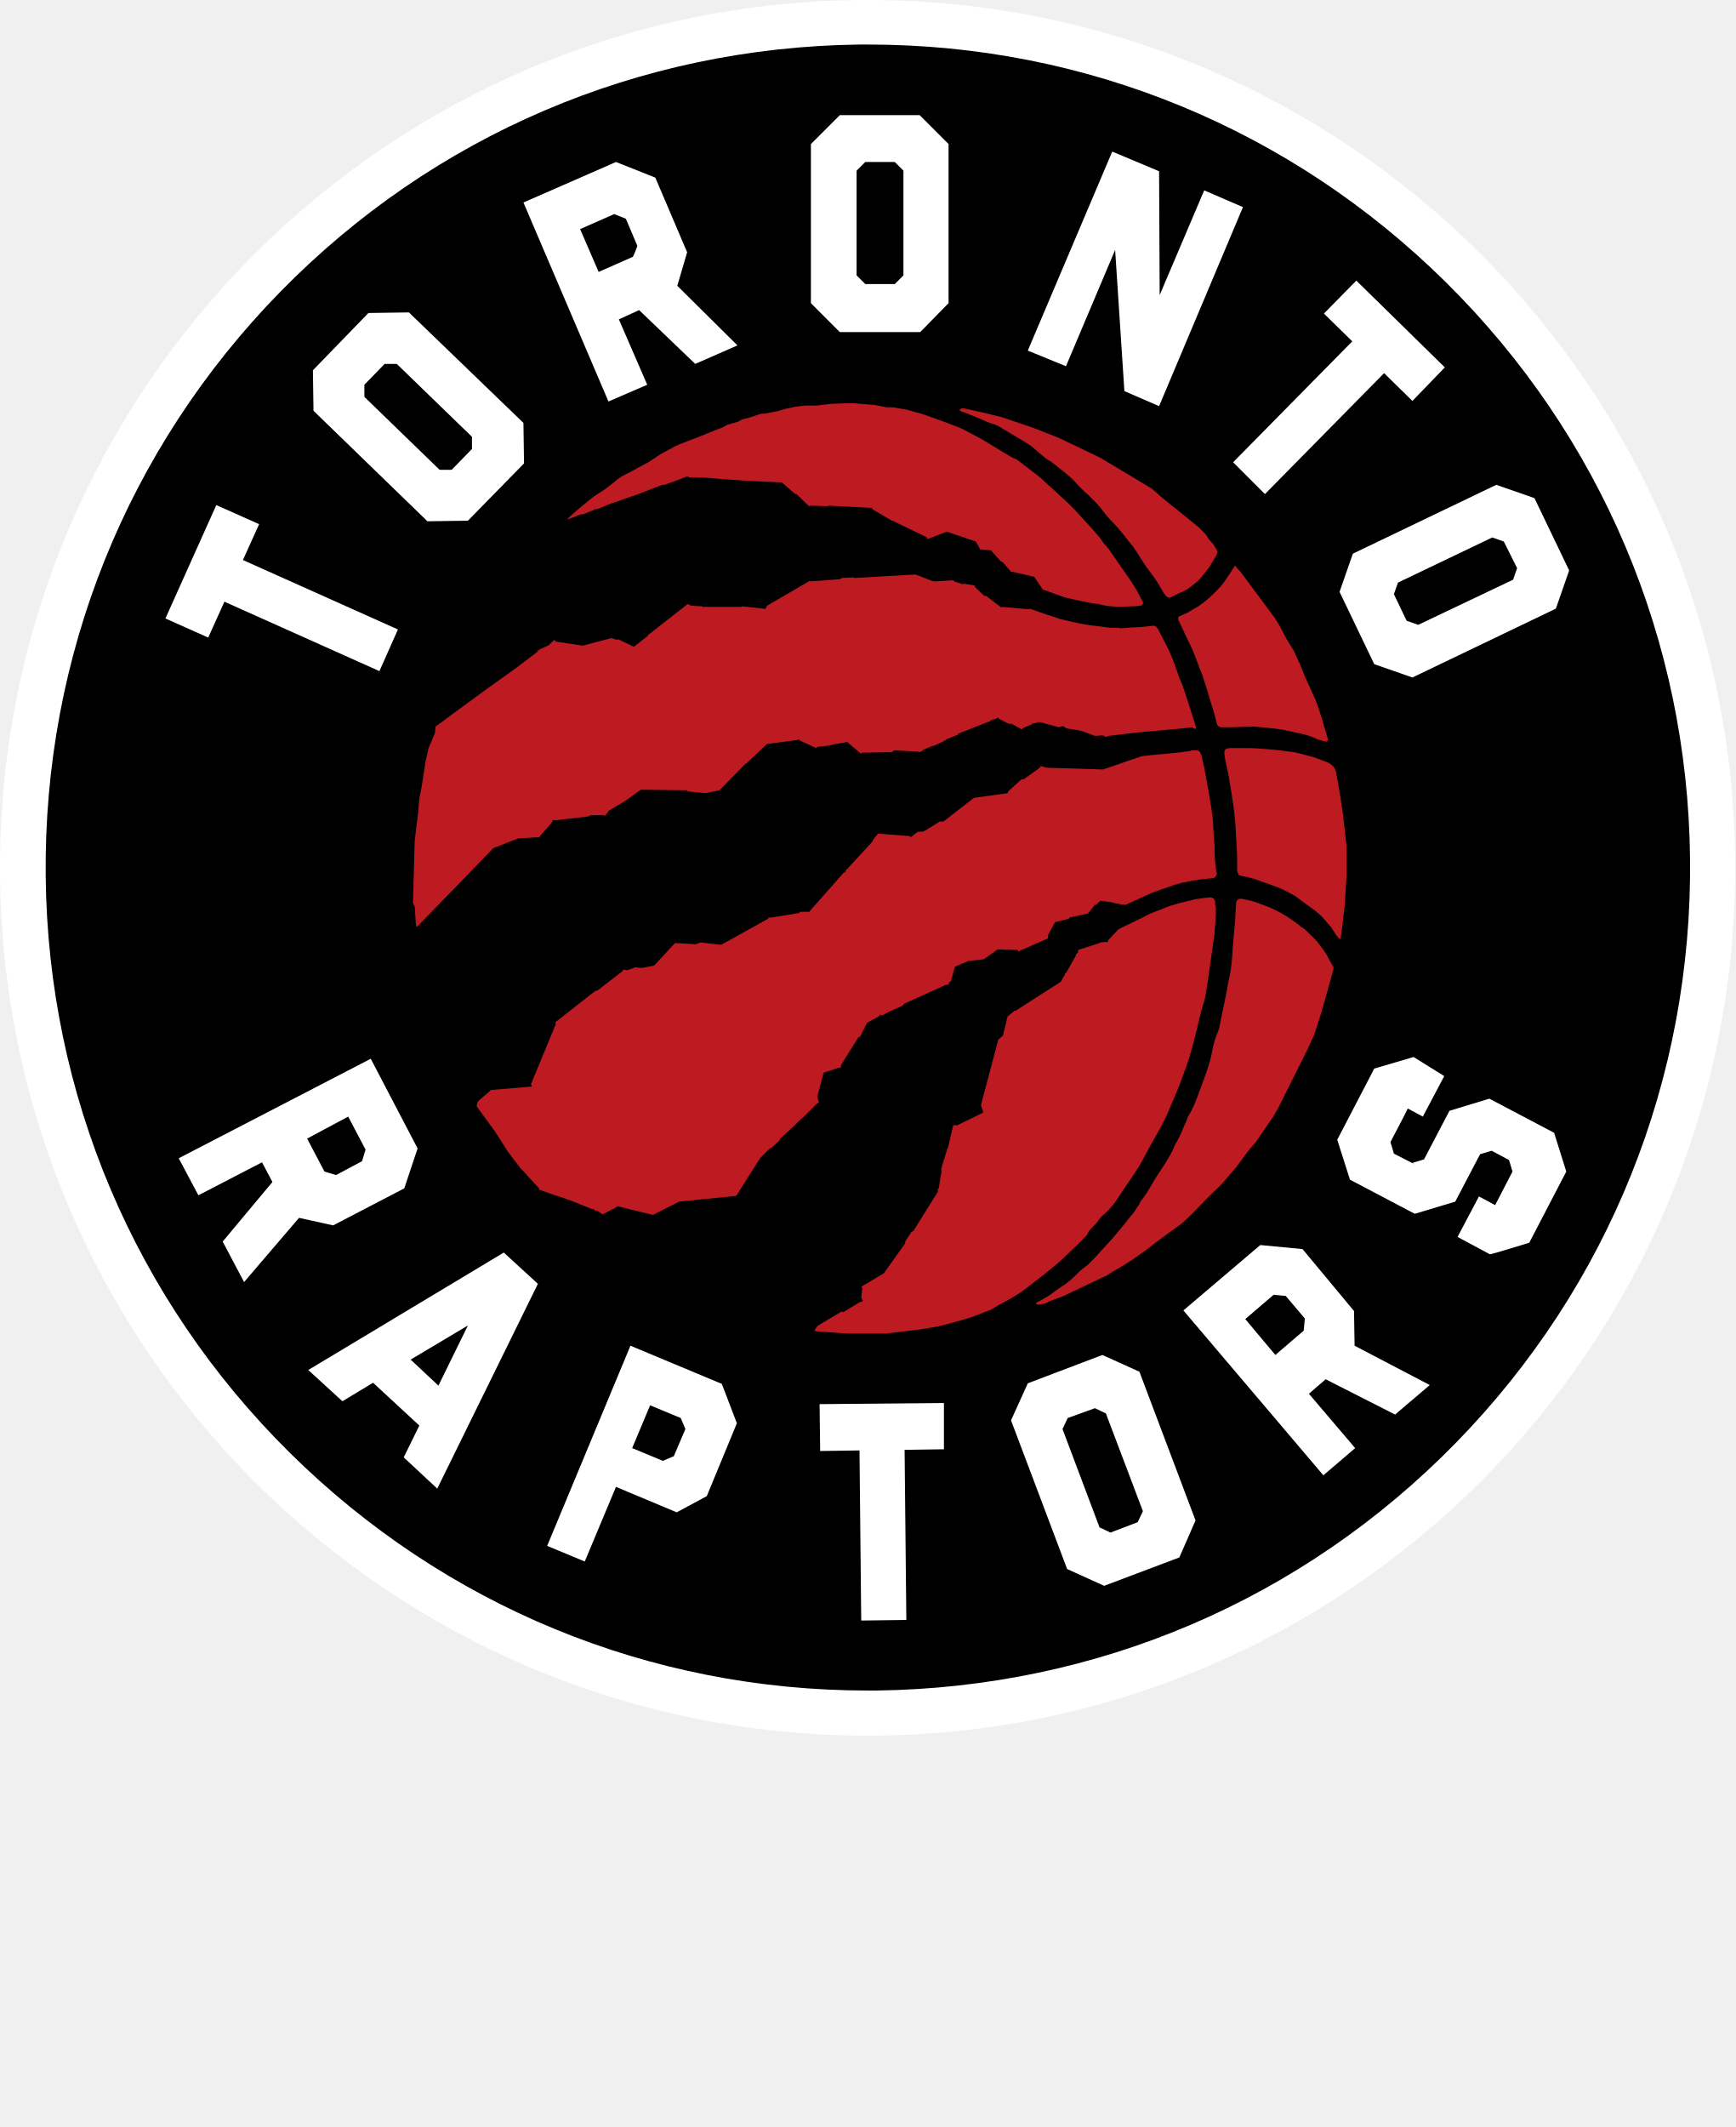
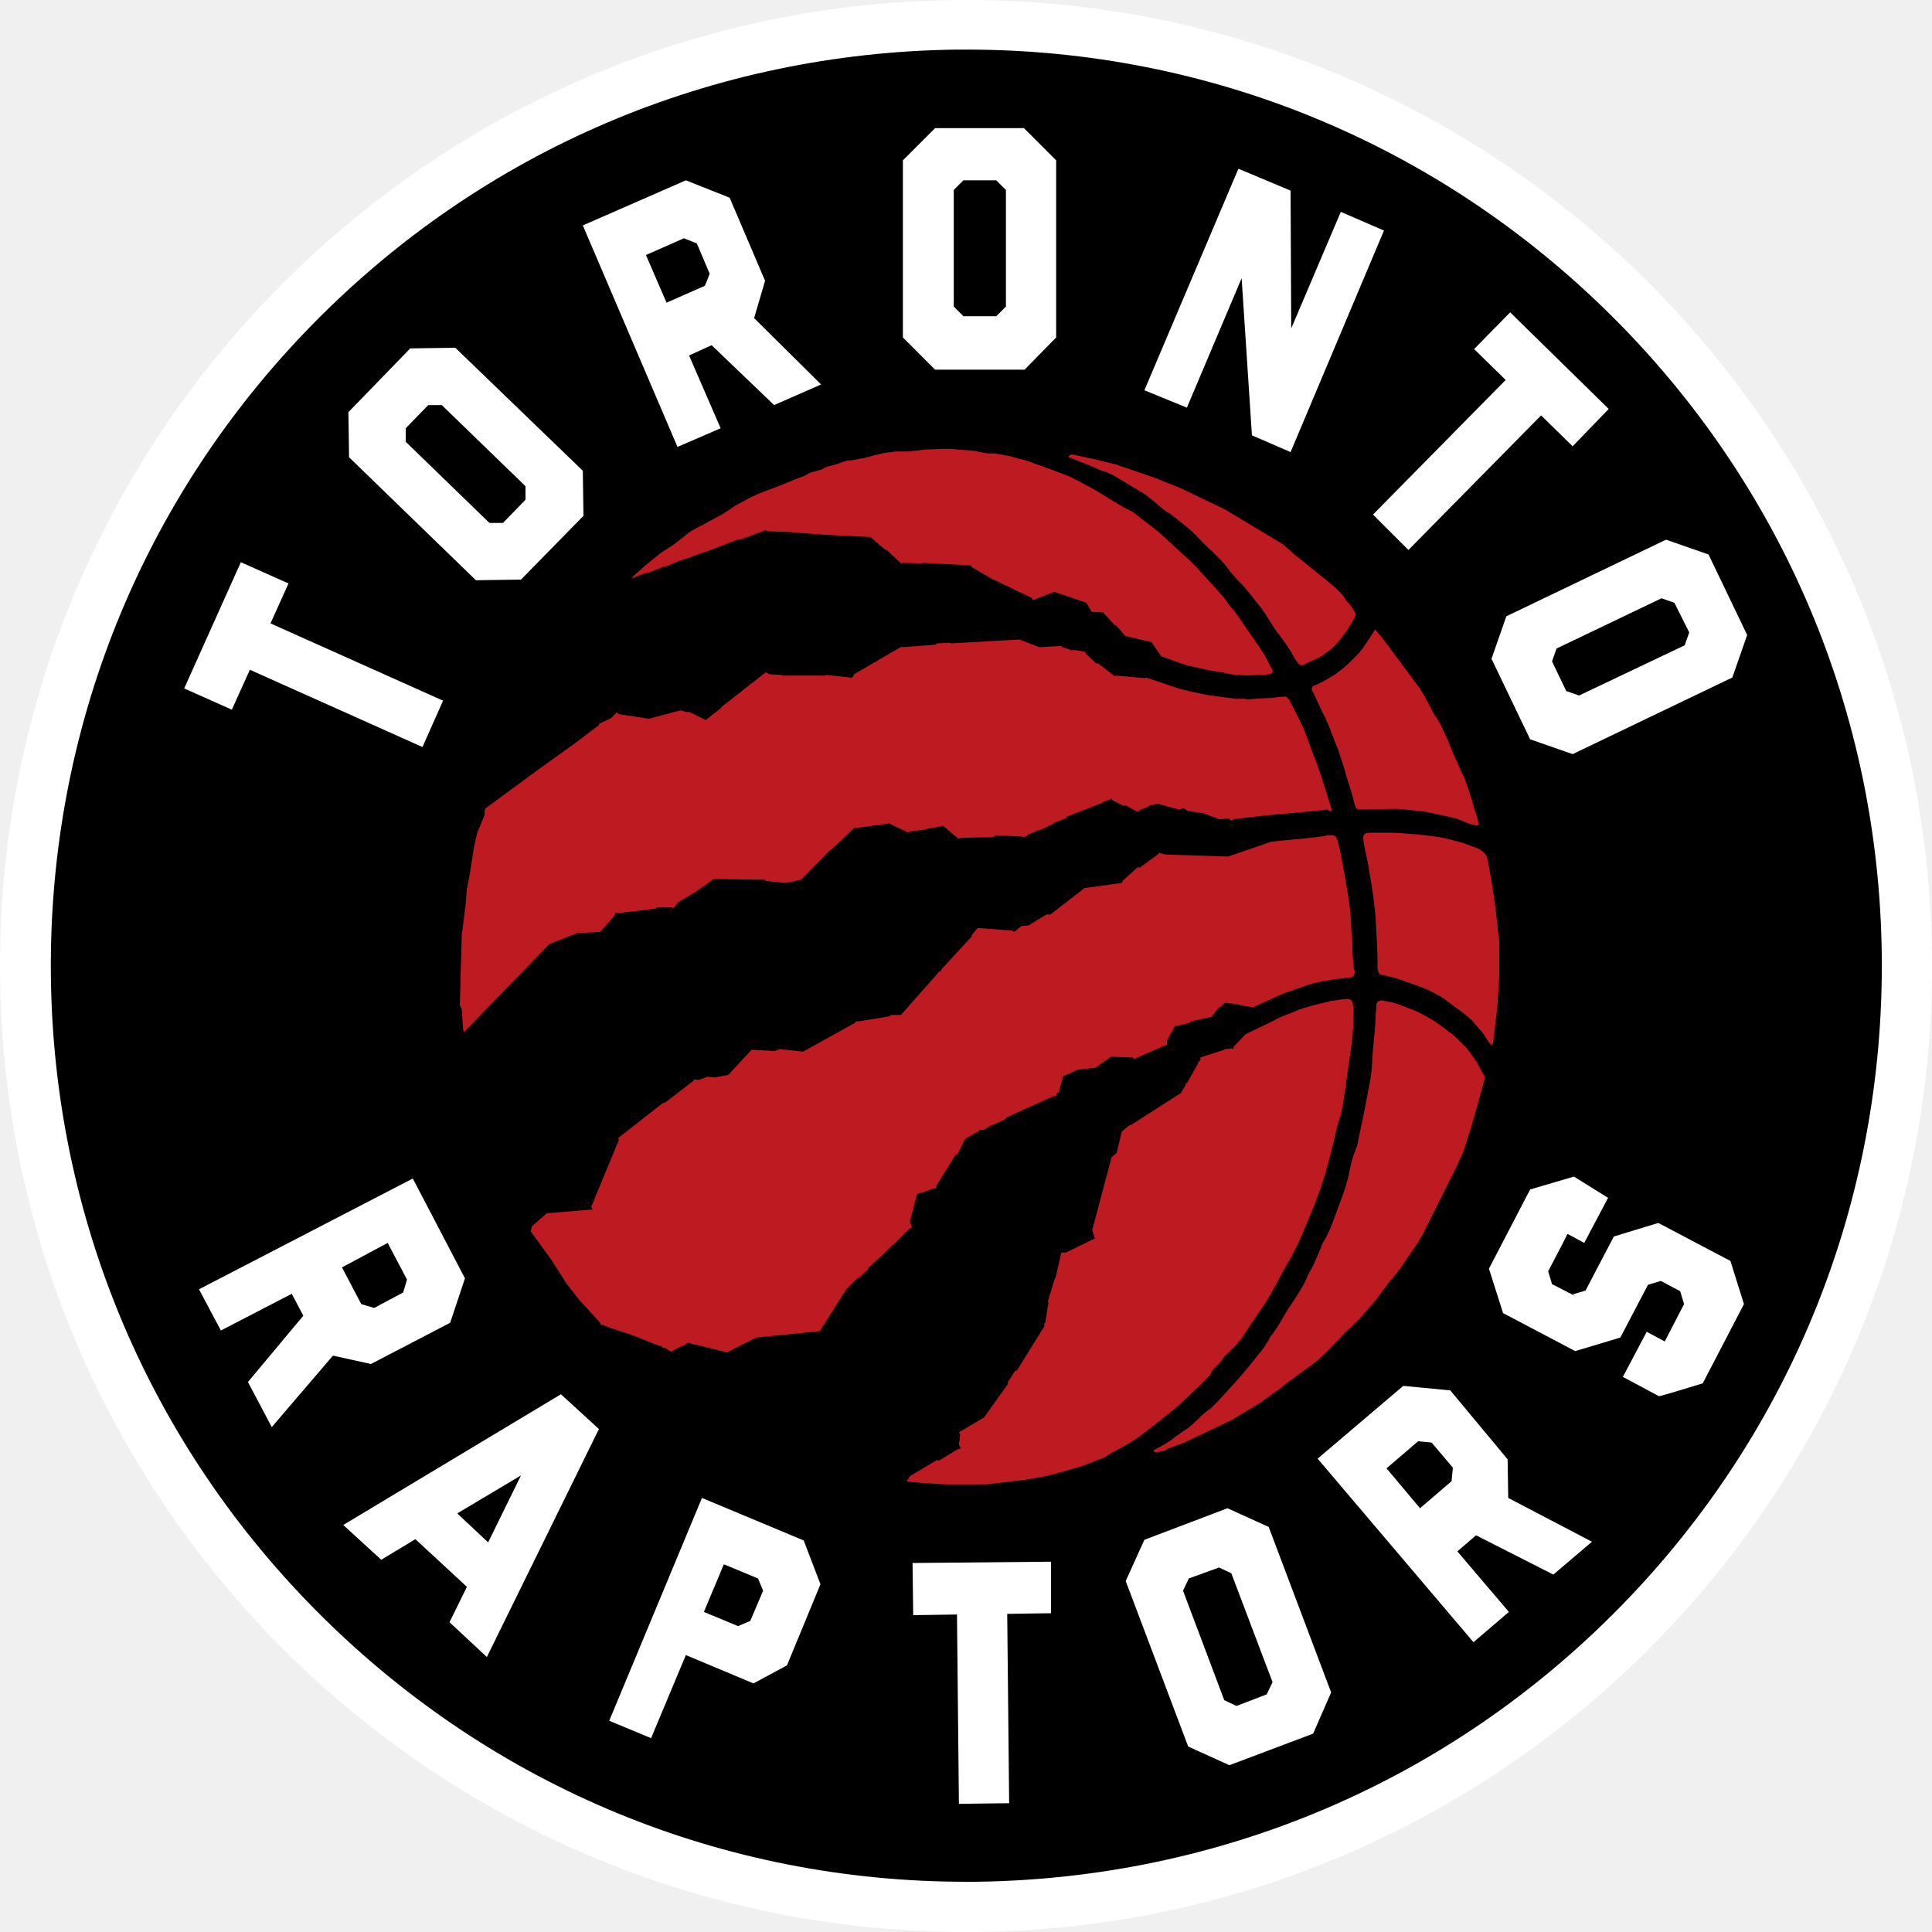
- <svg xmlns="http://www.w3.org/2000/svg" id="Layer" viewBox="0 0 420 514.7">
+ <svg xmlns="http://www.w3.org/2000/svg" id="Layer" viewBox="0 0 420 420">
  <defs>
-     <style>
-       .cls-1, .cls-2, .cls-3 {
-         stroke-width: 0px;
-       }
- 
-       .cls-2 {
-         fill: #fff;
-       }
- 
-       .cls-3 {
-         fill: #bd1b21;
-       }
-     </style>
+     <style>.cls-2,.cls-3{stroke-width:0}.cls-2{fill:#fff}.cls-3{fill:#bd1b21}</style>
  </defs>
-   <path class="cls-2" d="m420,210c0,115.92-94.08,210-210,210S0,325.92,0,210,94.08,0,210,0s210,94.08,210,210" />
-   <path class="cls-1" d="m210,409.08c-52.78,0-102.34-20.44-139.86-57.54-37.52-37.1-58.52-86.66-59.08-139.44-.56-53.2,19.6-103.46,56.7-141.4C105,32.62,154.7,11.48,207.9,10.78h2.24c52.78,0,102.34,20.44,139.86,57.54,37.52,37.1,58.52,86.66,59.08,139.44.56,53.2-19.6,103.46-56.7,141.4-37.24,38.08-86.94,59.22-140.14,59.92-.84,0-1.54,0-2.24,0" />
-   <g>
-     <path class="cls-2" d="m229.6,73.36l-6.86,7h-19.46l-7-7v-38.5l7-7h19.32l7,7v38.5Zm-20.16-34.16l-2.1,2.1v25.34l2.1,2.1h7.14l2.1-2.1v-25.34l-2.1-2.1h-7.14Z" />
-     <path class="cls-2" d="m341.88,163.94l-9.24-3.22-8.4-17.5,3.22-9.24,34.72-16.66,9.24,3.22,8.4,17.5-3.22,9.24-34.72,16.66Zm22.12-32.9l-2.8-.98-22.82,10.92-.98,2.8,3.08,6.44,2.8.98,22.96-10.92.98-2.8-3.22-6.44Z" />
-     <path class="cls-2" d="m126.7,102.34l.14,9.8-13.58,13.86-9.8.14-27.58-26.74-.14-9.8,13.44-13.86,9.8-.14,27.72,26.74Zm-38.5-9.24v2.94l18.2,17.64h2.94l4.9-5.04v-2.94l-18.2-17.64h-2.94l-4.9,5.04Z" />
-     <polygon class="cls-2" points="300.86 50.12 280.56 98.28 272.16 94.64 269.92 60.48 258.02 88.62 248.78 84.84 269.22 36.68 280.56 41.44 280.7 71.4 291.48 46.06 300.86 50.12" />
-     <path class="cls-2" d="m166.32,61.04l-2.38,8.12,14.56,14.42-10.22,4.48-13.58-13.02-4.9,2.24,6.86,15.82-9.38,4.06-20.58-48.16,22.4-9.8,9.52,3.78,7.7,18.06Zm-21.42,4.76l8.26-3.64c.14,0,1.12-2.66,1.12-2.66l-2.8-6.58-2.8-1.12-8.26,3.64,4.48,10.36Z" />
-     <polygon class="cls-2" points="341.88 97.02 335.02 90.3 306.18 119.56 298.48 111.86 327.32 82.6 320.46 75.88 328.3 67.9 349.72 88.9 341.88 97.02" />
-     <polygon class="cls-2" points="62.72 126.84 58.8 135.52 96.32 152.32 91.84 162.4 54.32 145.6 50.4 154.28 40.04 149.66 52.36 122.22 62.72 126.84" />
-     <path class="cls-2" d="m349.58,260.4l-5.18,9.8-3.64-1.96-.98,1.96-3.22,6.16.84,2.8,5.18,2.66-.7-.42,2.8-.84,6.16-11.76,9.66-2.94,15.68,8.26,2.94,9.38-8.96,17.22s-9.52,2.94-9.52,2.8l-7.84-4.2,5.18-9.8,3.92,2.1,4.2-8.12-.84-2.8-4.2-2.24-2.8.84-6.02,11.48-9.8,2.94h0l-15.68-8.26-3.08-9.66,8.96-17.22,9.52-2.8,7.42,4.62Z" />
-     <path class="cls-2" d="m80.64,296.52l-8.26-1.82-13.3,15.54-5.18-9.8,12.04-14.42-2.52-4.76-15.4,7.98-4.76-8.96,46.48-24.08,11.34,21.7-3.22,9.66-17.22,8.96Zm-6.3-21l4.2,7.98,2.8.84,6.3-3.36.84-2.8-4.2-7.98-9.94,5.32Z" />
-     <path class="cls-2" d="m149.1,359.8l-7.56,18.06-9.1-3.78,20.16-48.44,22.12,9.24,3.64,9.52-7.28,17.64-7.28,3.92-14.7-6.16Zm3.92-9.38l7.42,3.08,2.66-1.12,2.8-6.58-1.12-2.66-7.42-3.08-4.34,10.36Z" />
-     <polygon class="cls-2" points="228.48 350.7 218.96 350.84 219.38 392 208.46 392.14 208.04 350.98 198.52 351.12 198.38 339.78 228.48 339.5 228.48 350.7" />
-     <path class="cls-2" d="m289.38,367.92l-3.92,8.96-18.2,6.86-8.96-4.06-13.58-35.98,4.06-8.96,18.06-6.86,8.96,4.06,13.58,35.98Zm-30.94-24.78l-1.26,2.66,8.96,23.8,2.66,1.26,6.58-2.52,1.26-2.66-8.96-23.66-2.66-1.26-6.58,2.38Z" />
-     <path class="cls-2" d="m327.74,317.24l.14,8.4,18.2,9.52-8.4,7.14-16.8-8.54-4.06,3.5,11.2,13.16-7.7,6.58-33.88-39.9,18.62-15.82,10.22.98,12.46,14.98Zm-19.04,10.64l6.86-5.88.28-2.94-4.62-5.46-2.94-.28-6.86,5.88,7.28,8.68Z" />
-     <path class="cls-2" d="m105.84,360.22l-8.12-7.56,3.78-7.7-11.2-10.36-7.42,4.48-8.26-7.56,47.32-28.42,8.26,7.56-24.36,49.56Zm.28-24.92l7.14-14.56-13.86,8.26,6.72,6.3Z" />
-   </g>
-   <g>
-     <path class="cls-3" d="m250.74,315.28c.14.28.28.42.42.42.56,0,1.82-.28,1.82-.28l1.12-.56,3.36-1.26,8.26-3.92,1.4-.7.7-.28.84-.56,1.4-.84,1.68-.98,2.24-1.4,3.92-2.8,1.96-1.54,2.66-1.96,2.52-1.82,1.12-.84,1.68-1.54,1.68-1.68,2.8-2.94,3.22-3.08,3.64-4.2,1.96-2.66.7-.98,2.24-2.66,4.2-6.16,1.12-1.96,2.8-5.6,1.54-3.08,2.8-5.6,1.54-3.36,1.68-5.18s1.96-6.86,2.94-10.5c.14-.42.14-.84-.14-1.12-.56-.84-.98-1.82-1.54-2.8-.28-.42-.7-.98-.98-1.4s-.98-1.26-1.26-1.68c-.28-.28-.7-.7-.98-.98-.84-.84-1.68-1.68-2.38-2.24-.42-.14-.7-.42-.98-.7-2.38-1.82-4.62-3.22-7.28-4.34-1.12-.42-2.24-.84-3.36-1.26-.84-.28-2.1-.56-2.94-.7-.42-.14-.84-.14-1.26.14-.42.28-.42.84-.42,1.4-.14,1.4-.14,2.94-.28,4.48-.14,1.54-.28,2.94-.42,4.48-.14,1.4-.14,2.66-.28,4.06-.14,1.82-.42,3.5-.84,5.32-.56,3.22-1.26,6.58-1.96,9.8-.14.84-.28,1.82-.7,2.66-.56,1.4-.98,2.8-1.26,4.34-.56,3.08-1.68,6.02-2.8,8.96-.84,2.38-1.68,4.76-3.08,7-.14.14-.14.28-.14.42-.7,1.54-1.26,3.08-1.96,4.48-.42.98-1.12,1.82-1.4,2.8-.56,1.26-1.26,2.38-1.96,3.5-1.12,1.82-2.38,3.5-3.36,5.32-.7,1.26-1.54,2.52-2.38,3.64-.28.28-.42.56-.56.98-.7.98-1.26,2.1-2.1,2.94-1.4,1.82-2.94,3.64-4.48,5.46-.98,1.12-1.96,2.1-2.94,3.22-.84.98-1.82,1.96-2.8,2.94-.14.14-.42.42-.7.56-.56.42-1.12.84-1.68,1.4-1.12,1.12-2.38,2.38-3.78,3.22-.56.42-1.26.84-1.82,1.26-1.12.98-2.8,1.96-4.76,2.94" />
-     <path class="cls-3" d="m324.38,227.22s.14-.14.14-.28c0-.28.14-.84.14-.84l.84-7.14.42-6.72v-7.56l-.84-7.56s-.98-6.86-1.68-10.22c-.28-1.26-.98-1.82-1.96-2.38-.28-.14-.7-.28-1.12-.42-.7-.28-1.54-.56-2.24-.84-1.68-.42-3.36-.98-5.04-1.26-2.1-.28-4.06-.56-6.16-.7-1.68-.14-3.36-.28-5.04-.28h-3.5c-.7,0-1.54,0-1.82.42-.28.42-.14,1.26,0,2.1.28,1.68.56,2.52.84,4.06.84,4.9,1.68,9.66,1.82,14.56.14,2.24.28,4.48.28,6.58v1.68c0,.42.14.84.28,1.12s.56.42.84.42c.42.14.84.14,1.26.28.42.14,1.26.28,1.68.42,1.96.7,4.06,1.4,5.88,2.1,1.4.56,2.66,1.26,3.92,1.96.14.14.28.14.42.28.7.56,1.54,1.12,2.24,1.68,1.82,1.26,3.64,2.52,5.04,4.34.28.28.56.7.84.98.56.42,1.4,2.24,2.1,2.94.28.14.28.28.42.28" />
-     <path class="cls-3" d="m273.84,146.72c.7,0,1.26,0,1.82-.14.42,0,.7,0,.98-.42.14-.42-.14-.84-.28-.98-.14-.28-1.4-2.66-1.4-2.66l-1.26-1.96-5.32-7.7-1.12-1.26-.98-1.4-1.68-1.96-4.34-4.76-1.82-1.82-6.72-6.16-5.46-4.2-1.96-.98-6.44-3.92-4.48-2.38-.84-.42-3.64-1.4-5.46-1.96-.42-.14-1.68-.42-.42-.14-1.54-.42-3.22-.56h-1.54l-2.94-.56-3.5-.28-1.26-.14h-2.1l-3.64.14-3.5.42h-2.8l-2.38.28-2.52.56-1.96.56-3.08.56h-.7l-2.94.98-1.68.42-.98.56-2.52.7-1.26.7-1.54.56-3.78,1.54-4.76,1.82-1.54.7-3.36,1.82-2.94,1.96-2.66,1.4-.98.56-2.94,1.54-.42.28-3.36,2.66-2.8,1.82-.56.42-3.08,2.52-1.12.98s-1.68,1.4-1.68,1.68l1.12-.42s2.1-.84,2.24-.84h.42l3.08-1.26h.42l3.36-1.4,1.82-.56,1.82-.7,2.52-.84,6.16-2.38h.56l3.08-1.12,2.52-.98.28.28,4.76.14,3.08.28h.14l6.16.42h0l8.54.42v.14l3.08,2.66h.28l3.08,2.94.28-.14,4.2.14.14-.14,10.64.56v.28l4.76,2.8h.14l8.4,4.06v.42l4.76-1.82,7,2.38,1.12,1.96,2.52.14,2.52,2.8h.28l1.96,2.24v.14h.28l5.46,1.26,2.1,3.08,5.04,1.82s5.46,1.4,8.26,1.68c3.22.84,6.16.7,8.12.56" />
-     <path class="cls-3" d="m321.44,179.06c-.14-.84-.7-2.52-.7-2.52l-.28-.84-.28-1.12-.84-2.66-.84-2.38-2.66-5.88-1.12-2.8-1.54-3.36-1.82-2.94-.42-.84-1.26-2.38-1.12-1.82-.42-.56-7.7-10.36s-.7-.84-1.12-1.26c-.14-.28-.28-.42-.42-.42h0s-2.38,3.78-3.36,4.9c-.98,1.12-2.94,2.94-2.94,2.94,0,0-1.68,1.4-1.96,1.54-.28.28-1.54.98-1.54.98l-1.68.98s-1.26.56-1.54.7c-.28.14-.42.14-.56.28s-.14.28-.14.56.14.42.28.7c.7,1.54,1.4,2.94,2.1,4.48,1.12,2.1,1.96,4.48,2.8,6.72.28.7.7,1.54.84,2.24.7,1.96,1.26,3.92,1.82,5.88.28.84.56,1.68.84,2.66.28.84.42,1.82.7,2.66.14.56.56.84,1.12.84h1.68c2.1,0,4.06-.14,6.16-.14.56,0,4.62.42,4.62.42,0,0,1.4.14,2.1.28,1.54.28,3.08.7,4.62.98,1.26.28,2.66.7,3.78,1.26.56.28,1.26.42,1.82.56.14,0,.56.14.56.14.28-.14.42-.28.42-.42" />
-     <path class="cls-3" d="m294.7,133.56c0-.28-.56-1.12-.56-1.12l-.42-.7-1.12-1.26-.7-1.12-1.4-1.4s-.28-.28-.42-.42c-2.38-1.96-7.28-5.88-7.28-5.88l-1.4-1.12-2.52-2.24-12.6-7.56-9.94-4.76-5.32-2.1-1.96-.7-6.58-2.24-4.62-1.12-4.48-.98h-.7l-.42.42.14.14s.42.28.7.28c1.4.56,2.8,1.12,4.2,1.68.84.42,1.82.84,2.66,1.12.7.14,1.26.42,1.82.7,2.1,1.26,4.2,2.52,6.3,3.78,1.26.7,2.38,1.68,3.5,2.66.84.7,1.68,1.54,2.66,1.96.42.28.84.7,1.26.98.28.14.42.42.7.56,1.26.98,2.52,1.96,3.64,3.08,1.12,1.26,2.38,2.52,3.64,3.64,1.12,1.12,2.38,2.24,3.36,3.64.84,1.12,1.68,2.1,2.66,3.08,1.82,1.82,3.22,3.92,4.9,5.88.14.28.28.56.56.84,1.12,1.68,2.1,3.5,3.36,5.04.84,1.12,1.68,2.24,2.38,3.5.42.7.84,1.54,1.4,2.24.28.42.7.56.98.56s.7-.28.7-.28l.84-.42s1.12-.56,1.54-.7,1.12-.56,1.54-.84c.28-.28,1.54-1.12,2.1-1.68.7-.56,1.96-2.24,1.96-2.24l.98-1.26,1.68-2.8s.28-.56.28-.84" />
-     <path class="cls-3" d="m289.38,175.56c-.7-2.1-1.26-4.06-1.96-6.16-.56-1.68-1.12-3.5-1.82-5.04-.42-.98-.7-2.1-1.12-3.08-.14-.56-.42-.98-.56-1.54-.98-2.66-2.24-4.76-3.5-7.28,0-.14-.14-.28-.28-.42-.14-.28-.28-.42-.56-.56-.28-.14-.56,0-1.12,0-1.12.14-2.38.28-2.94.28s-2.66.14-4.34.28l-.42-.14h-2.1l-5.46-.7c-1.96-.28-6.58-1.4-6.58-1.4l-3.36-1.12-4.06-1.4-.28.14-6.44-.56-.14.14-3.64-2.8h-.42l-2.24-2.1-.14-.42-2.52-.42-.28.14-2.1-.7-.28-.28-4.76.28-4.34-1.68-14.84.84-.28-.14-2.8.14-.28.28-7.28.56-.14-.14-10.36,6.02-.14.42-.42.42-.28-.14-5.18-.56-.28.14h-9.24l-.14-.14-2.66-.14-.84-.42-9.66,7.56v.14l-3.36,2.66-3.78-1.82-.28.14-1.4-.42s-7,1.82-6.86,1.82l-6.58-.98-.42-.42-1.26,1.26-2.66,1.26v.28l-5.18,3.92-7.42,5.32-8.4,6.16-3.78,2.8-.14,1.54-1.54,3.64-.7,3.08-.98,6.3-.56,2.8-.28,3.36-.84,6.86-.42,15.12.42.84.28,4.2s0,.7.28.7h0l18.48-19.04,6.02-2.38,5.04-.28,3.08-3.5.28-.7.42.14,8.26-.98.42-.28h3.08l.42.14.98-1.26,3.78-2.24,3.92-2.8,11.2.14.14.28,4.34.42,3.36-.7,6.3-6.44h.14l5.04-4.76,7.42-.98.28-.14.28.28,3.92,1.82.28-.28,3.5-.42.14-.14,3.22-.56.28-.14,3.5,2.94.14-.28,7.28-.14.56-.42,5.74.28.28.14.84-.28.14-.28,2.38-.98h.28l2.66-1.26.28-.28,2.8-1.12.14-.28,7.84-3.08v-.14l1.4-.42.28-.28.42.42,2.24,1.12h.7l2.52,1.4.14-.28.84-.42h.14l1.26-.56v-.14l1.82-.42,4.76,1.26.98-.28.84.56,3.5.56,3.36,1.26,1.96-.14.7.42.56-.28s6.72-.84,10.08-1.12c2.24-.14,4.34-.42,6.58-.56,1.26-.14,2.52-.28,3.64-.42.84.7,1.12.42.84-.42" />
-     <path class="cls-3" d="m294.28,209.86c0-.42-.14-.7-.14-1.26-.14-1.26-.14-2.52-.14-3.92,0-.42-.14-.84-.14-1.26-.14-1.54-.14-3.22-.28-4.76-.14-2.1-.56-4.06-.84-6.02-.28-1.54-.56-3.08-.84-4.62-.28-1.68-.56-3.08-.98-4.76-.42-1.68-.7-1.82-2.38-1.68-.14,0-.28,0-.42.14-.56.14-1.54.14-2.1.28-3.22.42-6.3.56-9.66.98l-9.38,3.22-13.58-.42-1.54-.42v.28l-4.06,2.94h-.56l-3.22,2.94-.14.42-8.12,1.12-7.42,5.74h-.84l-3.92,2.38-1.54.14-1.54,1.26-.42-.28-7.56-.56-1.26,1.54v.28l-6.58,7.14-.14.42h-.28l-8.4,9.52h-2.24l-.14.28-6.86,1.12h-.56l-.14.28-11.34,6.3-5.04-.56-1.12.42-5.04-.28-5.04,5.46-2.94.56-1.68-.14-1.82.7-1.12-.14v.28l-6.16,4.76-.56.14-9.66,7.56.14.42-6.02,14.56.28.56-9.94.84-3.22,2.8-.28,1.12,4.48,6.16,3.22,5.04,2.8,3.64,4.62,5.04s0,.28.14.42c.14,0,.56,0,.56.14l2.8.98,3.36,1.12s0,.14.14.14h.28l5.6,2.24h.42l.28.42h.56l1.26.84,2.38-1.26h.14l1.12-.7,8.54,2.1,6.3-3.22,13.86-1.4,5.74-9.1,2.52-2.52h.28l1.96-1.82v-.28l3.5-3.22,1.68-1.68.42-.28,1.96-1.96,1.54-1.54.42-.14-.42-1.4,1.54-5.88,3.08-.98.14-.14.98-.14v-.56l4.2-6.72.42-.14,1.68-3.36,2.8-1.54.42-.42.56.14,1.68-.98h.14l3.08-1.4.28-.42,10.22-4.62h.56l.14-.56.42-.28.98-3.5,3.22-1.4,3.78-.42,3.36-2.38,4.76.14.42.42.28-.28,6.72-2.94v-.84l1.68-3.08,3.36-.84.14-.28,4.48-.98,1.68-2.1h.28s.98-.98,1.12-.98l3.08.42.14.14,1.68.28,1.12.14s4.62-2.1,6.44-2.94c.84-.28,1.54-.56,2.38-.84,1.12-.42,2.1-.7,3.22-1.12.56-.14,1.12-.28,1.54-.42l2.1-.42,2.52-.42,1.54-.14s.7-.14.98-.14.7,0,.98-.28.28-.56.42-.84c-.28-.98-.28-1.12-.28-1.54" />
-     <path class="cls-3" d="m294.14,218.82c0-.42,0-.98-.28-1.26s-.7-.42-.84-.42c-.28,0-1.4.14-1.4.14l-1.96.28c-.28,0-.42,0-.7.14-1.12.28-2.38.56-3.5.84-1.26.42-2.66.7-3.78,1.26-1.26.56-2.8.98-4.06,1.68-.42.28-4.9,2.38-6.86,3.36l-2.52,2.66-.14.56-.28-.14-1.54.14-.14.14-5.18,1.68v.56l-.56.56v.28l-2.38,4.2h-.28v.42s-.56.84-.98,1.68l-10.92,7h-.28l-1.68,1.4-1.12,4.62-1.12.98-4.2,15.82.56,1.82-6.3,3.08h-.98l-1.26,5.46-.14.14-1.54,5.04.14.28-.7,4.34-.28.28.14.42-6.02,9.66-.42.14-1.54,2.38v.42l-5.18,7.28-5.46,3.22.28.42-.28,2.24.42.84-.84.28-3.92,2.38-.42-.14-5.88,3.5-.7,1.12c0,.14,2.24.28,2.24.28l3.78.28,2.52.14h8.82l8.12-.98,4.9-.84,3.64-.98,3.92-1.12,5.04-1.96.42-.28,1.4-.84s4.06-2.1,5.88-3.5c3.08-2.38,6.3-4.76,9.24-7.42.98-.98,1.96-1.82,2.94-2.8.98-.84,1.82-1.82,2.8-2.8.14-.14.42-.28.42-.56.28-.7.84-1.26,1.4-1.82.42-.42.84-.84,1.12-1.26.56-.98,1.54-1.68,2.38-2.52.7-.7,1.26-1.4,1.82-2.1.98-1.4,1.82-2.8,2.8-4.2,1.26-1.82,2.52-3.64,3.64-5.6,1.12-2.1,2.24-4.2,3.36-6.16.98-1.68,1.96-3.5,2.8-5.32,1.26-3.08,2.66-6.02,3.78-9.24,1.26-3.22,2.24-6.58,3.08-10.08.7-2.52,1.12-5.18,1.96-7.56.14-.28.14-.7.28-.98.42-2.1.7-4.2.98-6.16s.56-3.92.84-5.88c.14-1.4.42-2.66.56-4.06.14-1.82.28-3.78.28-5.6v-.56s-.14-.42-.14-.7" />
-   </g>
+   <path d="M420 210c0 115.92-94.08 210-210 210S0 325.92 0 210 94.08 0 210 0s210 94.08 210 210" class="cls-2" />
+   <path d="M210 409.08c-52.78 0-102.34-20.44-139.86-57.54S11.62 264.88 11.06 212.1c-.56-53.2 19.6-103.46 56.7-141.4C105 32.62 154.7 11.48 207.9 10.78h2.24c52.78 0 102.34 20.44 139.86 57.54s58.52 86.66 59.08 139.44c.56 53.2-19.6 103.46-56.7 141.4-37.24 38.08-86.94 59.22-140.14 59.92z" style="stroke-width:0" />
+   <path d="m229.6 73.36-6.86 7h-19.46l-7-7v-38.5l7-7h19.32l7 7zM209.44 39.2l-2.1 2.1v25.34l2.1 2.1h7.14l2.1-2.1V41.3l-2.1-2.1zM341.88 163.94l-9.24-3.22-8.4-17.5 3.22-9.24 34.72-16.66 9.24 3.22 8.4 17.5-3.22 9.24zm22.12-32.9-2.8-.98-22.82 10.92-.98 2.8 3.08 6.44 2.8.98 22.96-10.92.98-2.8zM126.7 102.34l.14 9.8L113.26 126l-9.8.14L75.88 99.4l-.14-9.8 13.44-13.86 9.8-.14zM88.2 93.1v2.94l18.2 17.64h2.94l4.9-5.04v-2.94l-18.2-17.64H93.1zM300.86 50.12l-20.3 48.16-8.4-3.64-2.24-34.16-11.9 28.14-9.24-3.78 20.44-48.16 11.34 4.76.14 29.96 10.78-25.34zM166.32 61.04l-2.38 8.12 14.56 14.42-10.22 4.48-13.58-13.02-4.9 2.24 6.86 15.82-9.38 4.06L126.7 49l22.4-9.8 9.52 3.78zM144.9 65.8l8.26-3.64c.14 0 1.12-2.66 1.12-2.66l-2.8-6.58-2.8-1.12-8.26 3.64zM341.88 97.02l-6.86-6.72-28.84 29.26-7.7-7.7 28.84-29.26-6.86-6.72 7.84-7.98 21.42 21zM62.72 126.84l-3.92 8.68 37.52 16.8-4.48 10.08-37.52-16.8-3.92 8.68-10.36-4.62 12.32-27.44zM349.58 260.4l-5.18 9.8-3.64-1.96-.98 1.96-3.22 6.16.84 2.8 5.18 2.66-.7-.42 2.8-.84 6.16-11.76 9.66-2.94 15.68 8.26 2.94 9.38-8.96 17.22s-9.52 2.94-9.52 2.8l-7.84-4.2 5.18-9.8 3.92 2.1 4.2-8.12-.84-2.8-4.2-2.24-2.8.84-6.02 11.48-9.8 2.94-15.68-8.26-3.08-9.66 8.96-17.22 9.52-2.8zM80.64 296.52l-8.26-1.82-13.3 15.54-5.18-9.8 12.04-14.42-2.52-4.76-15.4 7.98-4.76-8.96 46.48-24.08 11.34 21.7-3.22 9.66zm-6.3-21 4.2 7.98 2.8.84 6.3-3.36.84-2.8-4.2-7.98zM149.1 359.8l-7.56 18.06-9.1-3.78 20.16-48.44 22.12 9.24 3.64 9.52-7.28 17.64-7.28 3.92zm3.92-9.38 7.42 3.08 2.66-1.12 2.8-6.58-1.12-2.66-7.42-3.08zM228.48 350.7l-9.52.14.42 41.16-10.92.14-.42-41.16-9.52.14-.14-11.34 30.1-.28zM289.38 367.92l-3.92 8.96-18.2 6.86-8.96-4.06-13.58-35.98 4.06-8.96 18.06-6.86 8.96 4.06zm-30.94-24.78-1.26 2.66 8.96 23.8 2.66 1.26 6.58-2.52 1.26-2.66-8.96-23.66-2.66-1.26zM327.74 317.24l.14 8.4 18.2 9.52-8.4 7.14-16.8-8.54-4.06 3.5 11.2 13.16-7.7 6.58-33.88-39.9 18.62-15.82 10.22.98zm-19.04 10.64 6.86-5.88.28-2.94-4.62-5.46-2.94-.28-6.86 5.88zM105.84 360.22l-8.12-7.56 3.78-7.7-11.2-10.36-7.42 4.48-8.26-7.56 47.32-28.42 8.26 7.56zm.28-24.92 7.14-14.56L99.4 329z" class="cls-2" />
+   <path d="M250.74 315.28q.21.42.42.42c.56 0 1.82-.28 1.82-.28l1.12-.56 3.36-1.26 8.26-3.92 1.4-.7.7-.28.84-.56 1.4-.84 1.68-.98 2.24-1.4 3.92-2.8 1.96-1.54 2.66-1.96 2.52-1.82 1.12-.84 1.68-1.54 1.68-1.68 2.8-2.94 3.22-3.08 3.64-4.2 1.96-2.66.7-.98 2.24-2.66 4.2-6.16 1.12-1.96 2.8-5.6 1.54-3.08 2.8-5.6 1.54-3.36 1.68-5.18s1.96-6.86 2.94-10.5c.14-.42.14-.84-.14-1.12-.56-.84-.98-1.82-1.54-2.8-.28-.42-.7-.98-.98-1.4s-.98-1.26-1.26-1.68l-.98-.98c-.84-.84-1.68-1.68-2.38-2.24-.42-.14-.7-.42-.98-.7-2.38-1.82-4.62-3.22-7.28-4.34l-3.36-1.26c-.84-.28-2.1-.56-2.94-.7-.42-.14-.84-.14-1.26.14s-.42.84-.42 1.4c-.14 1.4-.14 2.94-.28 4.48s-.28 2.94-.42 4.48c-.14 1.4-.14 2.66-.28 4.06-.14 1.82-.42 3.5-.84 5.32-.56 3.22-1.26 6.58-1.96 9.8-.14.84-.28 1.82-.7 2.66-.56 1.4-.98 2.8-1.26 4.34-.56 3.08-1.68 6.02-2.8 8.96-.84 2.38-1.68 4.76-3.08 7-.14.14-.14.28-.14.42-.7 1.54-1.26 3.08-1.96 4.48-.42.98-1.12 1.82-1.4 2.8-.56 1.26-1.26 2.38-1.96 3.5-1.12 1.82-2.38 3.5-3.36 5.32-.7 1.26-1.54 2.52-2.38 3.64-.28.28-.42.56-.56.98-.7.98-1.26 2.1-2.1 2.94-1.4 1.82-2.94 3.64-4.48 5.46-.98 1.12-1.96 2.1-2.94 3.22-.84.98-1.82 1.96-2.8 2.94-.14.14-.42.42-.7.56-.56.42-1.12.84-1.68 1.4-1.12 1.12-2.38 2.38-3.78 3.22-.56.42-1.26.84-1.82 1.26-1.12.98-2.8 1.96-4.76 2.94M324.38 227.22s.14-.14.14-.28c0-.28.14-.84.14-.84l.84-7.14.42-6.72v-7.56l-.84-7.56s-.98-6.86-1.68-10.22c-.28-1.26-.98-1.82-1.96-2.38-.28-.14-.7-.28-1.12-.42-.7-.28-1.54-.56-2.24-.84-1.68-.42-3.36-.98-5.04-1.26-2.1-.28-4.06-.56-6.16-.7-1.68-.14-3.36-.28-5.04-.28h-3.5c-.7 0-1.54 0-1.82.42s-.14 1.26 0 2.1c.28 1.68.56 2.52.84 4.06.84 4.9 1.68 9.66 1.82 14.56.14 2.24.28 4.48.28 6.58v1.68c0 .42.14.84.28 1.12s.56.42.84.42c.42.14.84.14 1.26.28s1.26.28 1.68.42c1.96.7 4.06 1.4 5.88 2.1 1.4.56 2.66 1.26 3.92 1.96.14.14.28.14.42.28.7.56 1.54 1.12 2.24 1.68 1.82 1.26 3.64 2.52 5.04 4.34.28.28.56.7.84.98.56.42 1.4 2.24 2.1 2.94.28.14.28.28.42.28M273.84 146.72c.7 0 1.26 0 1.82-.14.42 0 .7 0 .98-.42.14-.42-.14-.84-.28-.98-.14-.28-1.4-2.66-1.4-2.66l-1.26-1.96-5.32-7.7-1.12-1.26-.98-1.4-1.68-1.96-4.34-4.76-1.82-1.82-6.72-6.16-5.46-4.2-1.96-.98-6.44-3.92-4.48-2.38-.84-.42-3.64-1.4-5.46-1.96-.42-.14-1.68-.42-.42-.14-1.54-.42-3.22-.56h-1.54l-2.94-.56-3.5-.28-1.26-.14h-2.1l-3.64.14-3.5.42h-2.8l-2.38.28-2.52.56-1.96.56-3.08.56h-.7l-2.94.98-1.68.42-.98.56-2.52.7-1.26.7-1.54.56-3.78 1.54-4.76 1.82-1.54.7-3.36 1.82-2.94 1.96-2.66 1.4-.98.56-2.94 1.54-.42.28-3.36 2.66-2.8 1.82-.56.42-3.08 2.52-1.12.98s-1.68 1.4-1.68 1.68l1.12-.42s2.1-.84 2.24-.84h.42l3.08-1.26h.42l3.36-1.4 1.82-.56 1.82-.7 2.52-.84 6.16-2.38h.56l3.08-1.12 2.52-.98.28.28 4.76.14 3.08.28h.14l6.16.42 8.54.42v.14l3.08 2.66h.28l3.08 2.94.28-.14 4.2.14.14-.14 10.64.56v.28l4.76 2.8h.14l8.4 4.06v.42l4.76-1.82 7 2.38 1.12 1.96 2.52.14 2.52 2.8h.28l1.96 2.24v.14h.28l5.46 1.26 2.1 3.08 5.04 1.82s5.46 1.4 8.26 1.68c3.22.84 6.16.7 8.12.56M321.44 179.06c-.14-.84-.7-2.52-.7-2.52l-.28-.84-.28-1.12-.84-2.66-.84-2.38-2.66-5.88-1.12-2.8-1.54-3.36-1.82-2.94-.42-.84-1.26-2.38-1.12-1.82-.42-.56-7.7-10.36s-.7-.84-1.12-1.26q-.21-.42-.42-.42s-2.38 3.78-3.36 4.9-2.94 2.94-2.94 2.94-1.68 1.4-1.96 1.54c-.28.28-1.54.98-1.54.98l-1.68.98s-1.26.56-1.54.7-.42.14-.56.28-.14.28-.14.56.14.42.28.7c.7 1.54 1.4 2.94 2.1 4.48 1.12 2.1 1.96 4.48 2.8 6.72.28.7.7 1.54.84 2.24.7 1.96 1.26 3.92 1.82 5.88.28.84.56 1.68.84 2.66.28.84.42 1.82.7 2.66.14.56.56.84 1.12.84h1.68c2.1 0 4.06-.14 6.16-.14.56 0 4.62.42 4.62.42s1.4.14 2.1.28c1.54.28 3.08.7 4.62.98 1.26.28 2.66.7 3.78 1.26.56.28 1.26.42 1.82.56.14 0 .56.14.56.14q.42-.21.42-.42" class="cls-3" />
+   <path d="M294.7 133.56c0-.28-.56-1.12-.56-1.12l-.42-.7-1.12-1.26-.7-1.12-1.4-1.4-.42-.42c-2.38-1.96-7.28-5.88-7.28-5.88l-1.4-1.12-2.52-2.24-12.6-7.56-9.94-4.76-5.32-2.1-1.96-.7-6.58-2.24-4.62-1.12-4.48-.98h-.7l-.42.42.14.14s.42.28.7.28l4.2 1.68c.84.42 1.82.84 2.66 1.12.7.14 1.26.42 1.82.7l6.3 3.78c1.26.7 2.38 1.68 3.5 2.66.84.7 1.68 1.54 2.66 1.96.42.28.84.7 1.26.98.28.14.42.42.7.56 1.26.98 2.52 1.96 3.64 3.08a45 45 0 0 0 3.64 3.64c1.12 1.12 2.38 2.24 3.36 3.64.84 1.12 1.68 2.1 2.66 3.08 1.82 1.82 3.22 3.92 4.9 5.88.14.28.28.56.56.84 1.12 1.68 2.1 3.5 3.36 5.04.84 1.12 1.68 2.24 2.38 3.5.42.7.84 1.54 1.4 2.24.28.42.7.56.98.56s.7-.28.7-.28l.84-.42s1.12-.56 1.54-.7 1.12-.56 1.54-.84c.28-.28 1.54-1.12 2.1-1.68.7-.56 1.96-2.24 1.96-2.24l.98-1.26 1.68-2.8s.28-.56.28-.84M289.38 175.56c-.7-2.1-1.26-4.06-1.96-6.16-.56-1.68-1.12-3.5-1.82-5.04-.42-.98-.7-2.1-1.12-3.08-.14-.56-.42-.98-.56-1.54-.98-2.66-2.24-4.76-3.5-7.28 0-.14-.14-.28-.28-.42-.14-.28-.28-.42-.56-.56s-.56 0-1.12 0c-1.12.14-2.38.28-2.94.28s-2.66.14-4.34.28l-.42-.14h-2.1l-5.46-.7c-1.96-.28-6.58-1.4-6.58-1.4l-3.36-1.12-4.06-1.4-.28.14-6.44-.56-.14.14-3.64-2.8h-.42l-2.24-2.1-.14-.42-2.52-.42-.28.14-2.1-.7-.28-.28-4.76.28-4.34-1.68-14.84.84-.28-.14-2.8.14-.28.28-7.28.56-.14-.14-10.36 6.02-.14.42-.42.42-.28-.14-5.18-.56-.28.14h-9.24l-.14-.14-2.66-.14-.84-.42-9.66 7.56v.14l-3.36 2.66-3.78-1.82-.28.14-1.4-.42s-7 1.82-6.86 1.82l-6.58-.98-.42-.42-1.26 1.26-2.66 1.26v.28l-5.18 3.92-7.42 5.32-8.4 6.16-3.78 2.8-.14 1.54-1.54 3.64-.7 3.08-.98 6.3-.56 2.8-.28 3.36-.84 6.86-.42 15.12.42.84.28 4.2s0 .7.28.7l18.48-19.04 6.02-2.38 5.04-.28 3.08-3.5.28-.7.42.14 8.26-.98.42-.28h3.08l.42.14.98-1.26 3.78-2.24 3.92-2.8 11.2.14.14.28 4.34.42 3.36-.7 6.3-6.44h.14l5.04-4.76 7.42-.98.28-.14.28.28 3.92 1.82.28-.28 3.5-.42.14-.14 3.22-.56.28-.14 3.5 2.94.14-.28 7.28-.14.56-.42 5.74.28.28.14.84-.28.14-.28 2.38-.98h.28l2.66-1.26.28-.28 2.8-1.12.14-.28 7.84-3.08v-.14l1.4-.42.28-.28.42.42 2.24 1.12h.7l2.52 1.4.14-.28.84-.42h.14l1.26-.56v-.14l1.82-.42 4.76 1.26.98-.28.84.56 3.5.56 3.36 1.26 1.96-.14.7.42.56-.28s6.72-.84 10.08-1.12c2.24-.14 4.34-.42 6.58-.56 1.26-.14 2.52-.28 3.64-.42.84.7 1.12.42.84-.42" class="cls-3" />
+   <path d="M294.28 209.86c0-.42-.14-.7-.14-1.26-.14-1.26-.14-2.52-.14-3.92 0-.42-.14-.84-.14-1.26-.14-1.54-.14-3.22-.28-4.76-.14-2.1-.56-4.06-.84-6.02l-.84-4.62c-.28-1.68-.56-3.08-.98-4.76s-.7-1.82-2.38-1.68c-.14 0-.28 0-.42.14-.56.14-1.54.14-2.1.28-3.22.42-6.3.56-9.66.98l-9.38 3.22-13.58-.42-1.54-.42v.28l-4.06 2.94h-.56l-3.22 2.94-.14.42-8.12 1.12-7.42 5.74h-.84l-3.92 2.38-1.54.14-1.54 1.26-.42-.28-7.56-.56-1.26 1.54v.28l-6.58 7.14-.14.42h-.28l-8.4 9.52h-2.24l-.14.28-6.86 1.12h-.56l-.14.28-11.34 6.3-5.04-.56-1.12.42-5.04-.28-5.04 5.46-2.94.56-1.68-.14-1.82.7-1.12-.14v.28l-6.16 4.76-.56.14-9.66 7.56.14.42-6.02 14.56.28.56-9.94.84-3.22 2.8-.28 1.12 4.48 6.16 3.22 5.04 2.8 3.64 4.62 5.04s0 .28.14.42c.14 0 .56 0 .56.14l2.8.98 3.36 1.12s0 .14.14.14h.28l5.6 2.24h.42l.28.42h.56l1.26.84 2.38-1.26h.14l1.12-.7 8.54 2.1 6.3-3.22 13.86-1.4 5.74-9.1 2.52-2.52h.28l1.96-1.82v-.28l3.5-3.22 1.68-1.68.42-.28 1.96-1.96 1.54-1.54.42-.14-.42-1.4 1.54-5.88 3.08-.98.14-.14.98-.14v-.56l4.2-6.72.42-.14 1.68-3.36 2.8-1.54.42-.42.56.14 1.68-.98h.14l3.08-1.4.28-.42 10.22-4.62h.56l.14-.56.42-.28.98-3.5 3.22-1.4 3.78-.42 3.36-2.38 4.76.14.42.42.28-.28 6.72-2.94v-.84l1.68-3.08 3.36-.84.14-.28 4.48-.98 1.68-2.1h.28s.98-.98 1.12-.98l3.08.42.14.14 1.68.28 1.12.14s4.62-2.1 6.44-2.94c.84-.28 1.54-.56 2.38-.84 1.12-.42 2.1-.7 3.22-1.12.56-.14 1.12-.28 1.54-.42l2.1-.42 2.52-.42 1.54-.14s.7-.14.98-.14.7 0 .98-.28.28-.56.42-.84c-.28-.98-.28-1.12-.28-1.54" class="cls-3" />
+   <path d="M294.14 218.82c0-.42 0-.98-.28-1.26s-.7-.42-.84-.42c-.28 0-1.4.14-1.4.14l-1.96.28c-.28 0-.42 0-.7.14-1.12.28-2.38.56-3.5.84-1.26.42-2.66.7-3.78 1.26-1.26.56-2.8.98-4.06 1.68-.42.28-4.9 2.38-6.86 3.36l-2.52 2.66-.14.56-.28-.14-1.54.14-.14.14-5.18 1.68v.56l-.56.56v.28l-2.38 4.2h-.28v.42s-.56.84-.98 1.68l-10.92 7h-.28l-1.68 1.4-1.12 4.62-1.12.98-4.2 15.82.56 1.82-6.3 3.08h-.98l-1.26 5.46-.14.14-1.54 5.04.14.28-.7 4.34-.28.28.14.42-6.02 9.66-.42.14-1.54 2.38v.42l-5.18 7.28-5.46 3.22.28.42-.28 2.24.42.84-.84.28-3.92 2.38-.42-.14-5.88 3.5-.7 1.12c0 .14 2.24.28 2.24.28l3.78.28 2.52.14h8.82l8.12-.98 4.9-.84 3.64-.98 3.92-1.12 5.04-1.96.42-.28 1.4-.84s4.06-2.1 5.88-3.5c3.08-2.38 6.3-4.76 9.24-7.42.98-.98 1.96-1.82 2.94-2.8.98-.84 1.82-1.82 2.8-2.8.14-.14.42-.28.42-.56.28-.7.84-1.26 1.4-1.82.42-.42.84-.84 1.12-1.26.56-.98 1.54-1.68 2.38-2.52.7-.7 1.26-1.4 1.82-2.1.98-1.4 1.82-2.8 2.8-4.2 1.26-1.82 2.52-3.64 3.64-5.6 1.12-2.1 2.24-4.2 3.36-6.16.98-1.68 1.96-3.5 2.8-5.32 1.26-3.08 2.66-6.02 3.78-9.24 1.26-3.22 2.24-6.58 3.08-10.08.7-2.52 1.12-5.18 1.96-7.56.14-.28.14-.7.28-.98.42-2.1.7-4.2.98-6.16l.84-5.88c.14-1.4.42-2.66.56-4.06.14-1.82.28-3.78.28-5.6v-.56s-.14-.42-.14-.7" class="cls-3" />
</svg>
